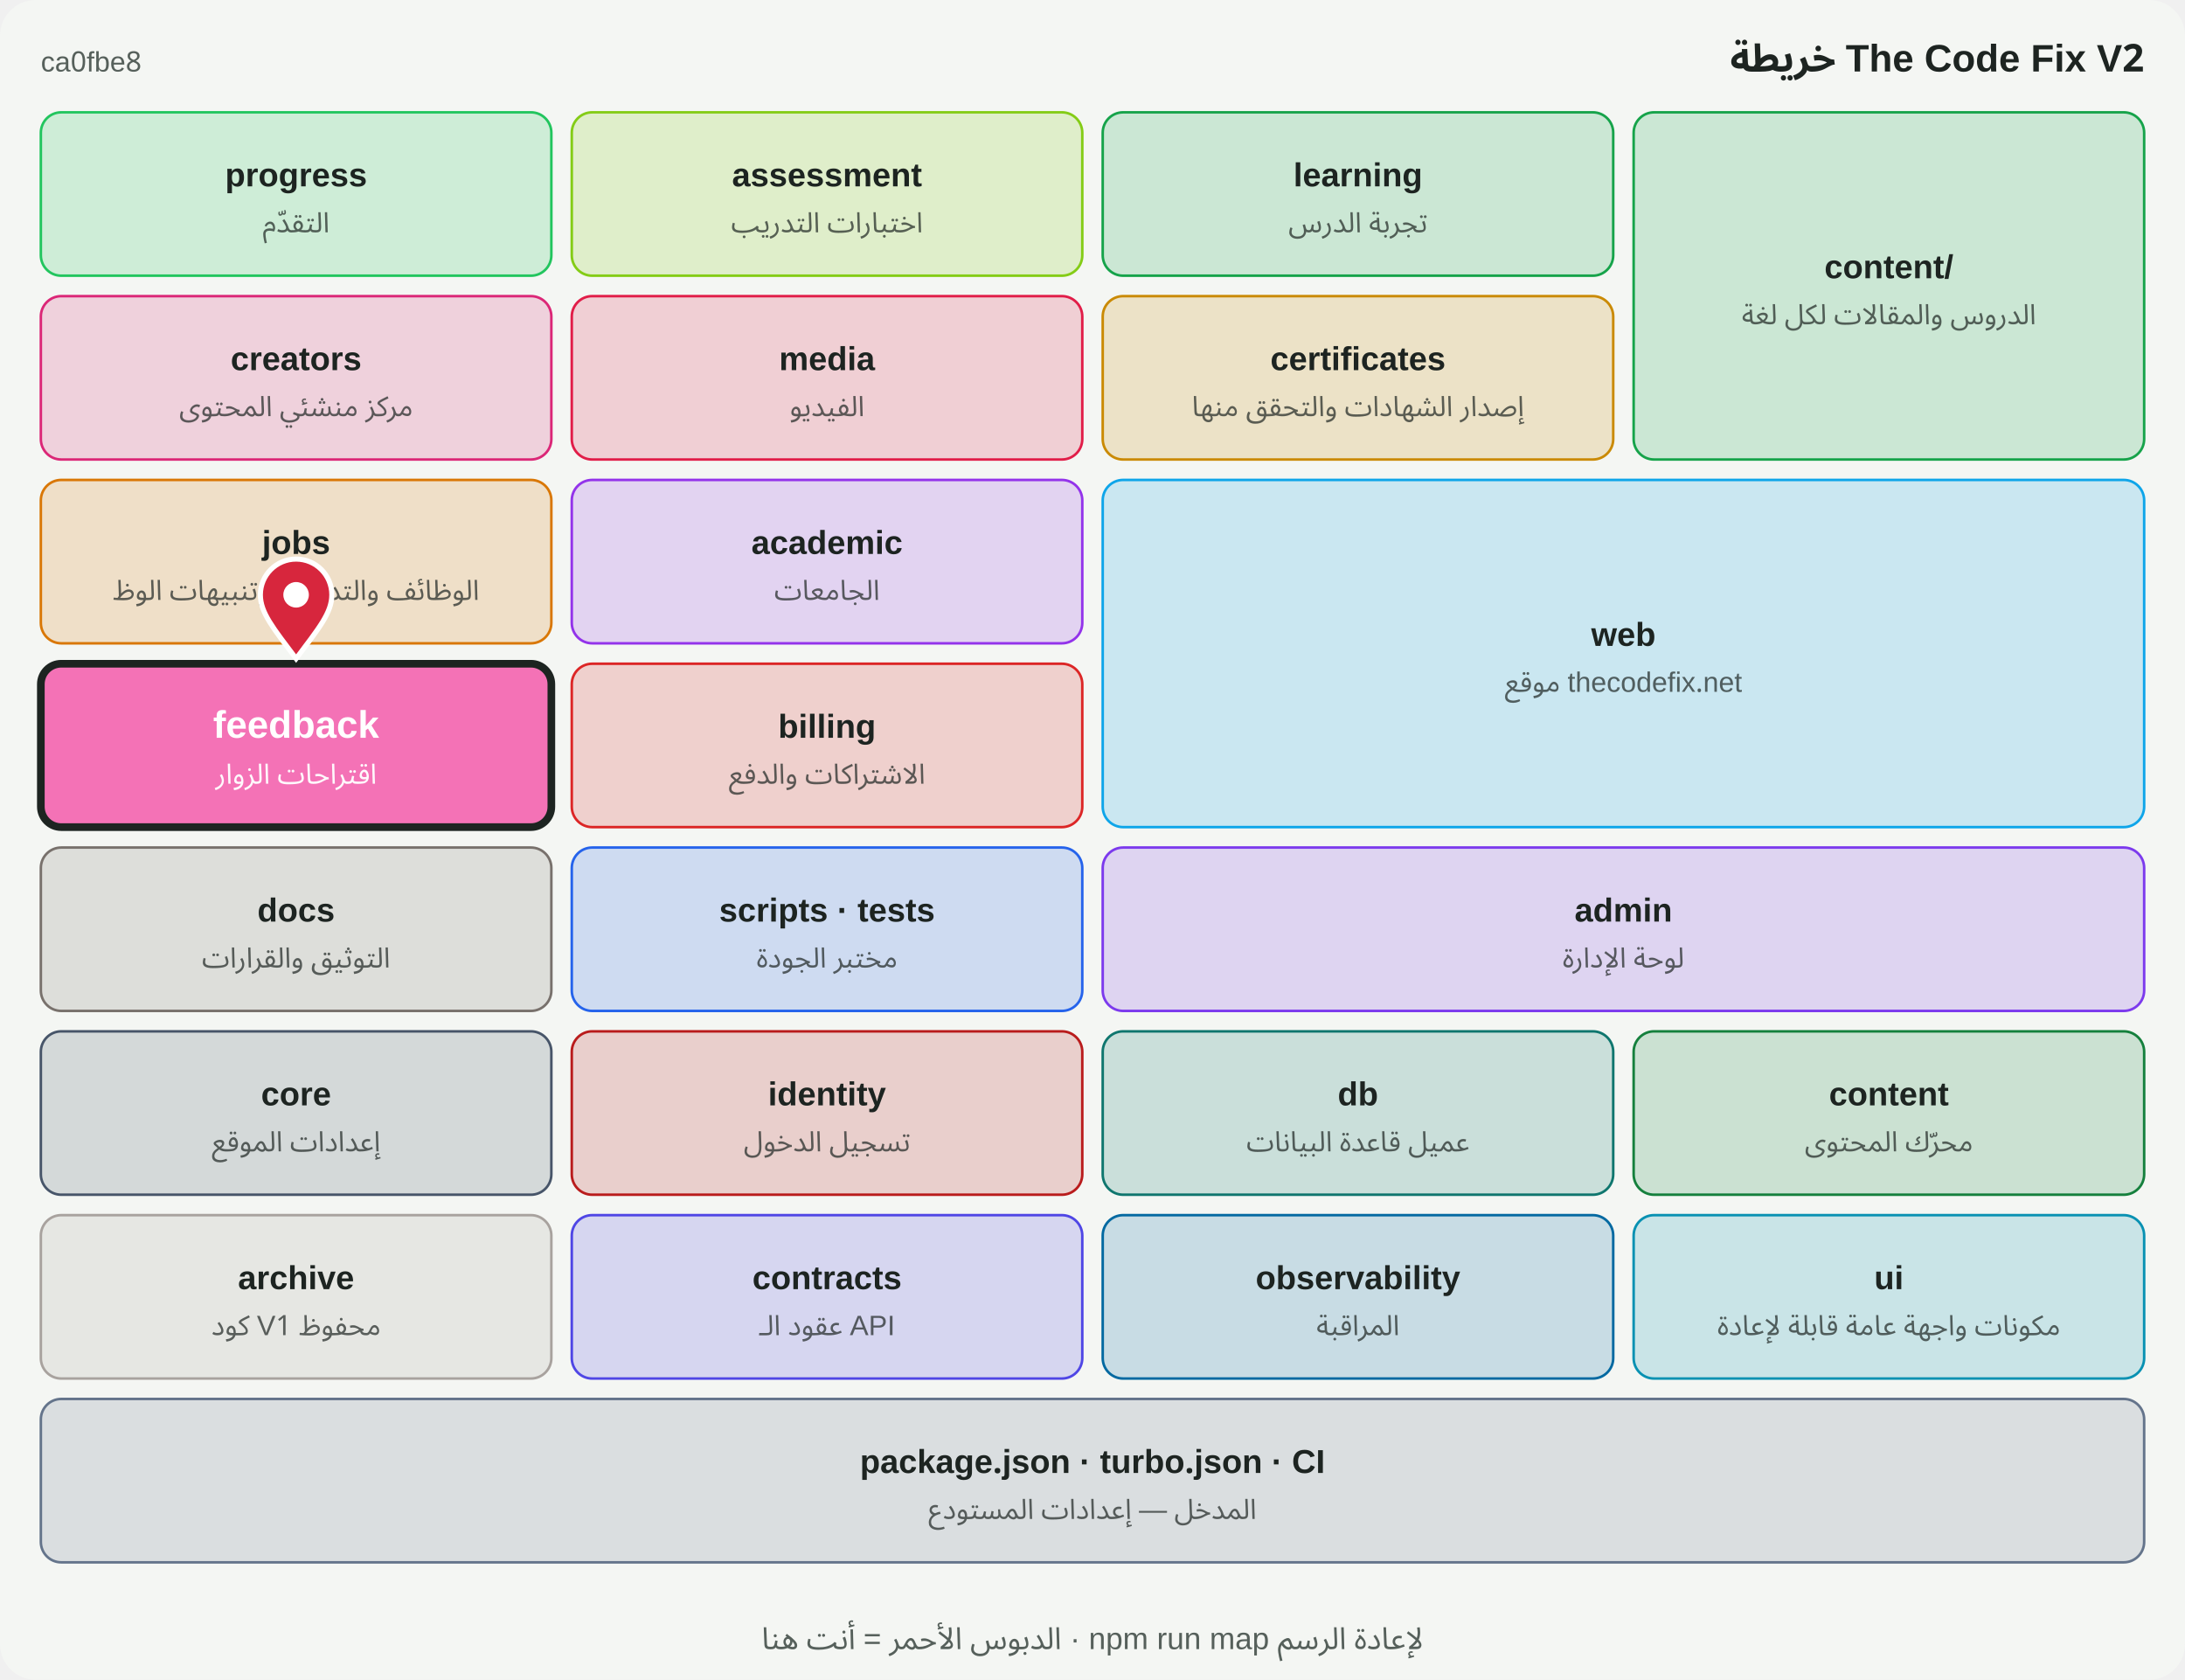
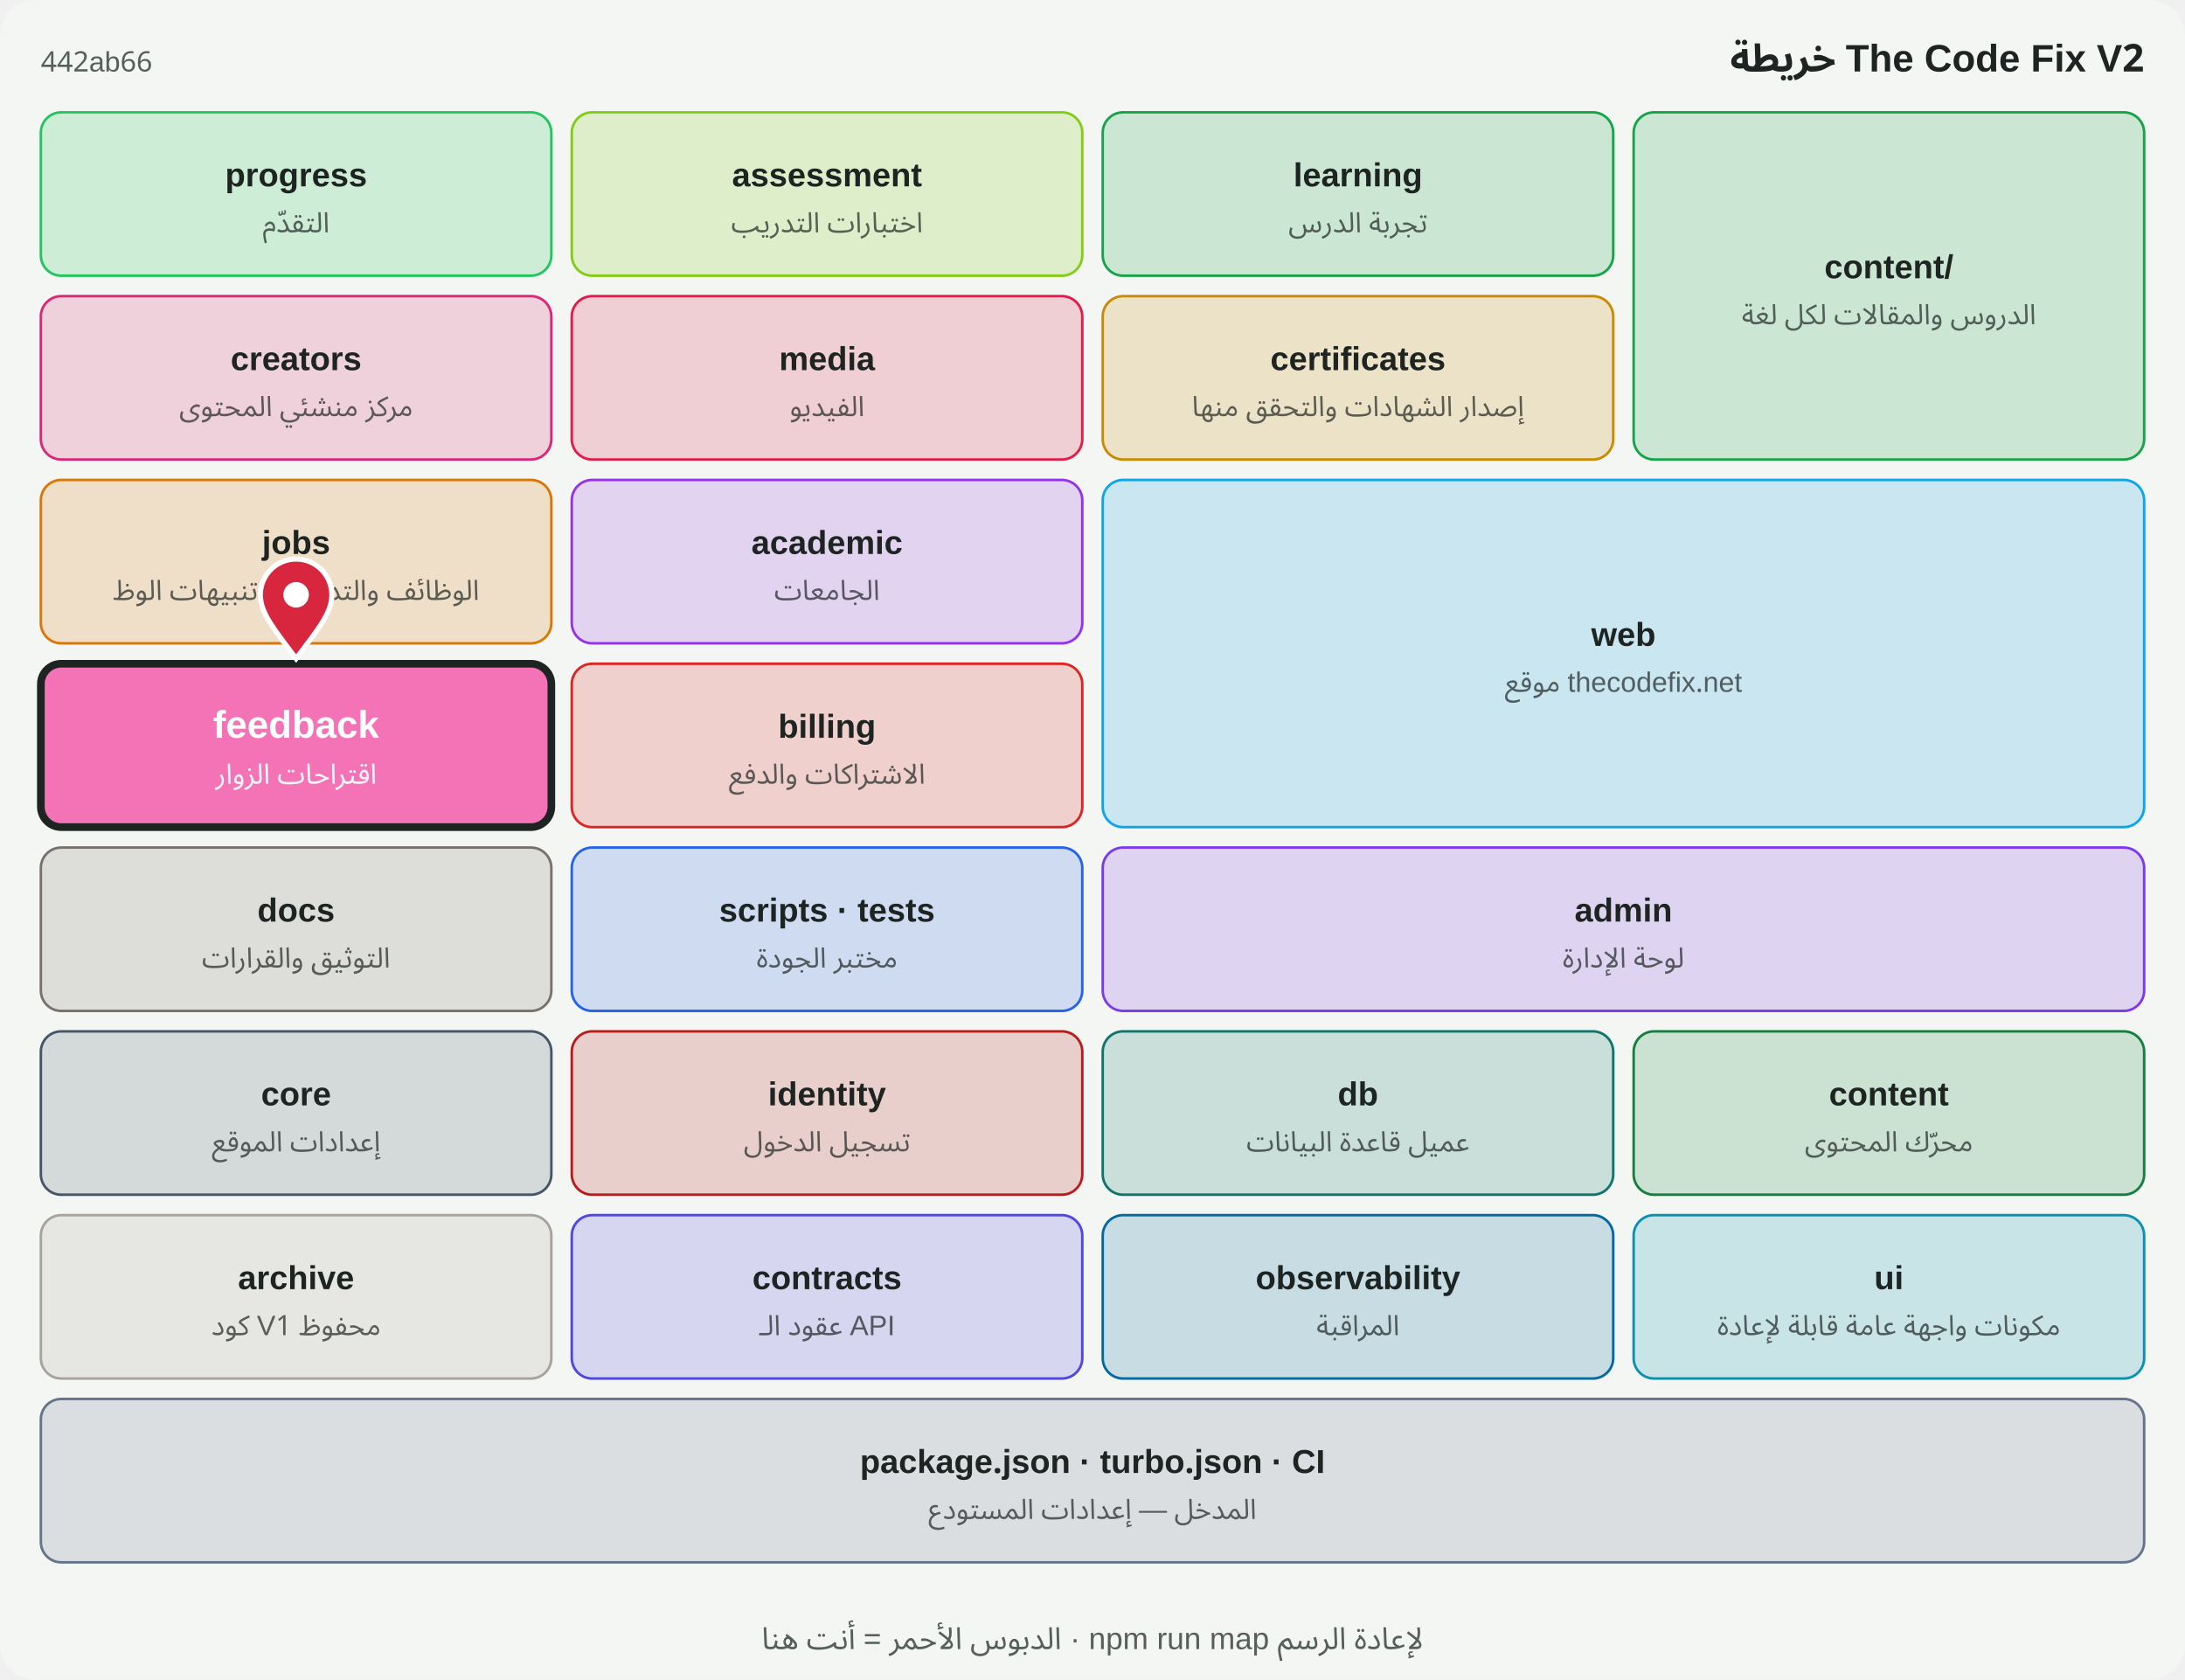
<svg xmlns="http://www.w3.org/2000/svg" viewBox="0 0 856 658" width="856" height="658" font-family="'Segoe UI', Tahoma, 'Noto Sans Arabic', Arial, sans-serif" role="img" aria-label="خريطة مشروع The Code Fix — اقتراحات الزوار (@tcf/feedback)">
  <rect width="856" height="658" rx="14" fill="#f4f6f3" />
  <text x="840" y="28" text-anchor="end" font-size="15" font-weight="700" fill="#1d2421">خريطة The Code Fix V2</text>
-   <text x="16" y="28" font-size="11" fill="#56605b">ca0fbe8</text>
+   <text x="16" y="28" font-size="11" fill="#56605b">442ab66</text>
  <g>
    <rect x="640" y="44" width="200" height="136" rx="8" fill="#16a34a" fill-opacity="0.18" stroke="#16a34a" stroke-width="1" />
    <text x="740" y="109" text-anchor="middle" font-size="13" font-weight="600" fill="#1d2421">content/</text>
    <text x="740" y="127" text-anchor="middle" font-size="11" fill="#1d2421" fill-opacity="0.7">الدروس والمقالات لكل لغة</text>
  </g>
  <g>
    <rect x="432" y="44" width="200" height="64" rx="8" fill="#16a34a" fill-opacity="0.18" stroke="#16a34a" stroke-width="1" />
    <text x="532" y="73" text-anchor="middle" font-size="13" font-weight="600" fill="#1d2421">learning</text>
    <text x="532" y="91" text-anchor="middle" font-size="11" fill="#1d2421" fill-opacity="0.7">تجربة الدرس</text>
  </g>
  <g>
    <rect x="224" y="44" width="200" height="64" rx="8" fill="#84cc16" fill-opacity="0.18" stroke="#84cc16" stroke-width="1" />
    <text x="324" y="73" text-anchor="middle" font-size="13" font-weight="600" fill="#1d2421">assessment</text>
    <text x="324" y="91" text-anchor="middle" font-size="11" fill="#1d2421" fill-opacity="0.7">اختبارات التدريب</text>
  </g>
  <g>
    <rect x="16" y="44" width="200" height="64" rx="8" fill="#22c55e" fill-opacity="0.18" stroke="#22c55e" stroke-width="1" />
    <text x="116" y="73" text-anchor="middle" font-size="13" font-weight="600" fill="#1d2421">progress</text>
    <text x="116" y="91" text-anchor="middle" font-size="11" fill="#1d2421" fill-opacity="0.7">التقدّم</text>
  </g>
  <g>
    <rect x="432" y="116" width="200" height="64" rx="8" fill="#ca8a04" fill-opacity="0.18" stroke="#ca8a04" stroke-width="1" />
    <text x="532" y="145" text-anchor="middle" font-size="13" font-weight="600" fill="#1d2421">certificates</text>
    <text x="532" y="163" text-anchor="middle" font-size="11" fill="#1d2421" fill-opacity="0.7">إصدار الشهادات والتحقق منها</text>
  </g>
  <g>
    <rect x="224" y="116" width="200" height="64" rx="8" fill="#e11d48" fill-opacity="0.18" stroke="#e11d48" stroke-width="1" />
    <text x="324" y="145" text-anchor="middle" font-size="13" font-weight="600" fill="#1d2421">media</text>
    <text x="324" y="163" text-anchor="middle" font-size="11" fill="#1d2421" fill-opacity="0.7">الفيديو</text>
  </g>
  <g>
    <rect x="16" y="116" width="200" height="64" rx="8" fill="#db2777" fill-opacity="0.18" stroke="#db2777" stroke-width="1" />
    <text x="116" y="145" text-anchor="middle" font-size="13" font-weight="600" fill="#1d2421">creators</text>
    <text x="116" y="163" text-anchor="middle" font-size="11" fill="#1d2421" fill-opacity="0.7">مركز منشئي المحتوى</text>
  </g>
  <g>
    <rect x="432" y="188" width="408" height="136" rx="8" fill="#0ea5e9" fill-opacity="0.18" stroke="#0ea5e9" stroke-width="1" />
    <text x="636" y="253" text-anchor="middle" font-size="13" font-weight="600" fill="#1d2421">web</text>
    <text x="636" y="271" text-anchor="middle" font-size="11" fill="#1d2421" fill-opacity="0.7">موقع thecodefix.net</text>
  </g>
  <g>
    <rect x="224" y="188" width="200" height="64" rx="8" fill="#9333ea" fill-opacity="0.18" stroke="#9333ea" stroke-width="1" />
    <text x="324" y="217" text-anchor="middle" font-size="13" font-weight="600" fill="#1d2421">academic</text>
    <text x="324" y="235" text-anchor="middle" font-size="11" fill="#1d2421" fill-opacity="0.7">الجامعات</text>
  </g>
  <g>
    <rect x="16" y="188" width="200" height="64" rx="8" fill="#d97706" fill-opacity="0.18" stroke="#d97706" stroke-width="1" />
    <text x="116" y="217" text-anchor="middle" font-size="13" font-weight="600" fill="#1d2421">jobs</text>
    <text x="116" y="235" text-anchor="middle" font-size="11" fill="#1d2421" fill-opacity="0.7">الوظائف والتدريب وتنبيهات الوظ</text>
  </g>
  <g>
    <rect x="224" y="260" width="200" height="64" rx="8" fill="#dc2626" fill-opacity="0.18" stroke="#dc2626" stroke-width="1" />
    <text x="324" y="289" text-anchor="middle" font-size="13" font-weight="600" fill="#1d2421">billing</text>
    <text x="324" y="307" text-anchor="middle" font-size="11" fill="#1d2421" fill-opacity="0.7">الاشتراكات والدفع</text>
  </g>
  <g>
    <rect x="16" y="260" width="200" height="64" rx="8" fill="#f472b6" fill-opacity="1" stroke="#1d2421" stroke-width="3" />
    <text x="116" y="289" text-anchor="middle" font-size="15" font-weight="700" fill="#ffffff">feedback</text>
    <text x="116" y="307" text-anchor="middle" font-size="11" fill="#ffffff" fill-opacity="0.95">اقتراحات الزوار</text>
  </g>
  <path d="M116 258 c-9 -12 -14 -18 -14 -25 a14 14 0 0 1 28 0 c0 7 -5 13 -14 25z" fill="#d7263d" stroke="#fff" stroke-width="2" />
  <circle cx="116" cy="233" r="5" fill="#fff" />
  <g>
    <rect x="432" y="332" width="408" height="64" rx="8" fill="#7c3aed" fill-opacity="0.18" stroke="#7c3aed" stroke-width="1" />
    <text x="636" y="361" text-anchor="middle" font-size="13" font-weight="600" fill="#1d2421">admin</text>
    <text x="636" y="379" text-anchor="middle" font-size="11" fill="#1d2421" fill-opacity="0.7">لوحة الإدارة</text>
  </g>
  <g>
    <rect x="224" y="332" width="200" height="64" rx="8" fill="#2563eb" fill-opacity="0.18" stroke="#2563eb" stroke-width="1" />
    <text x="324" y="361" text-anchor="middle" font-size="13" font-weight="600" fill="#1d2421">scripts · tests</text>
    <text x="324" y="379" text-anchor="middle" font-size="11" fill="#1d2421" fill-opacity="0.7">مختبر الجودة</text>
  </g>
  <g>
    <rect x="16" y="332" width="200" height="64" rx="8" fill="#78716c" fill-opacity="0.18" stroke="#78716c" stroke-width="1" />
    <text x="116" y="361" text-anchor="middle" font-size="13" font-weight="600" fill="#1d2421">docs</text>
    <text x="116" y="379" text-anchor="middle" font-size="11" fill="#1d2421" fill-opacity="0.7">التوثيق والقرارات</text>
  </g>
  <g>
    <rect x="640" y="404" width="200" height="64" rx="8" fill="#15803d" fill-opacity="0.18" stroke="#15803d" stroke-width="1" />
    <text x="740" y="433" text-anchor="middle" font-size="13" font-weight="600" fill="#1d2421">content</text>
    <text x="740" y="451" text-anchor="middle" font-size="11" fill="#1d2421" fill-opacity="0.7">محرّك المحتوى</text>
  </g>
  <g>
    <rect x="432" y="404" width="200" height="64" rx="8" fill="#0f766e" fill-opacity="0.18" stroke="#0f766e" stroke-width="1" />
    <text x="532" y="433" text-anchor="middle" font-size="13" font-weight="600" fill="#1d2421">db</text>
    <text x="532" y="451" text-anchor="middle" font-size="11" fill="#1d2421" fill-opacity="0.7">عميل قاعدة البيانات</text>
  </g>
  <g>
    <rect x="224" y="404" width="200" height="64" rx="8" fill="#b91c1c" fill-opacity="0.18" stroke="#b91c1c" stroke-width="1" />
    <text x="324" y="433" text-anchor="middle" font-size="13" font-weight="600" fill="#1d2421">identity</text>
    <text x="324" y="451" text-anchor="middle" font-size="11" fill="#1d2421" fill-opacity="0.7">تسجيل الدخول</text>
  </g>
  <g>
    <rect x="16" y="404" width="200" height="64" rx="8" fill="#475569" fill-opacity="0.18" stroke="#475569" stroke-width="1" />
    <text x="116" y="433" text-anchor="middle" font-size="13" font-weight="600" fill="#1d2421">core</text>
    <text x="116" y="451" text-anchor="middle" font-size="11" fill="#1d2421" fill-opacity="0.7">إعدادات الموقع</text>
  </g>
  <g>
    <rect x="640" y="476" width="200" height="64" rx="8" fill="#0891b2" fill-opacity="0.18" stroke="#0891b2" stroke-width="1" />
    <text x="740" y="505" text-anchor="middle" font-size="13" font-weight="600" fill="#1d2421">ui</text>
    <text x="740" y="523" text-anchor="middle" font-size="11" fill="#1d2421" fill-opacity="0.7">مكونات واجهة عامة قابلة لإعادة</text>
  </g>
  <g>
    <rect x="432" y="476" width="200" height="64" rx="8" fill="#0369a1" fill-opacity="0.18" stroke="#0369a1" stroke-width="1" />
    <text x="532" y="505" text-anchor="middle" font-size="13" font-weight="600" fill="#1d2421">observability</text>
    <text x="532" y="523" text-anchor="middle" font-size="11" fill="#1d2421" fill-opacity="0.7">المراقبة</text>
  </g>
  <g>
    <rect x="224" y="476" width="200" height="64" rx="8" fill="#4f46e5" fill-opacity="0.18" stroke="#4f46e5" stroke-width="1" />
    <text x="324" y="505" text-anchor="middle" font-size="13" font-weight="600" fill="#1d2421">contracts</text>
    <text x="324" y="523" text-anchor="middle" font-size="11" fill="#1d2421" fill-opacity="0.7">عقود الـ API</text>
  </g>
  <g>
    <rect x="16" y="476" width="200" height="64" rx="8" fill="#a8a29e" fill-opacity="0.18" stroke="#a8a29e" stroke-width="1" />
    <text x="116" y="505" text-anchor="middle" font-size="13" font-weight="600" fill="#1d2421">archive</text>
    <text x="116" y="523" text-anchor="middle" font-size="11" fill="#1d2421" fill-opacity="0.7">كود V1 محفوظ</text>
  </g>
  <g>
    <rect x="16" y="548" width="824" height="64" rx="8" fill="#64748b" fill-opacity="0.18" stroke="#64748b" stroke-width="1" />
    <text x="428" y="577" text-anchor="middle" font-size="13" font-weight="600" fill="#1d2421">package.json · turbo.json · CI</text>
    <text x="428" y="595" text-anchor="middle" font-size="11" fill="#1d2421" fill-opacity="0.7">المدخل — إعدادات المستودع</text>
  </g>
  <text x="428" y="646" text-anchor="middle" font-size="12" fill="#56605b">الدبوس الأحمر = أنت هنا · npm run map لإعادة الرسم</text>
</svg>
